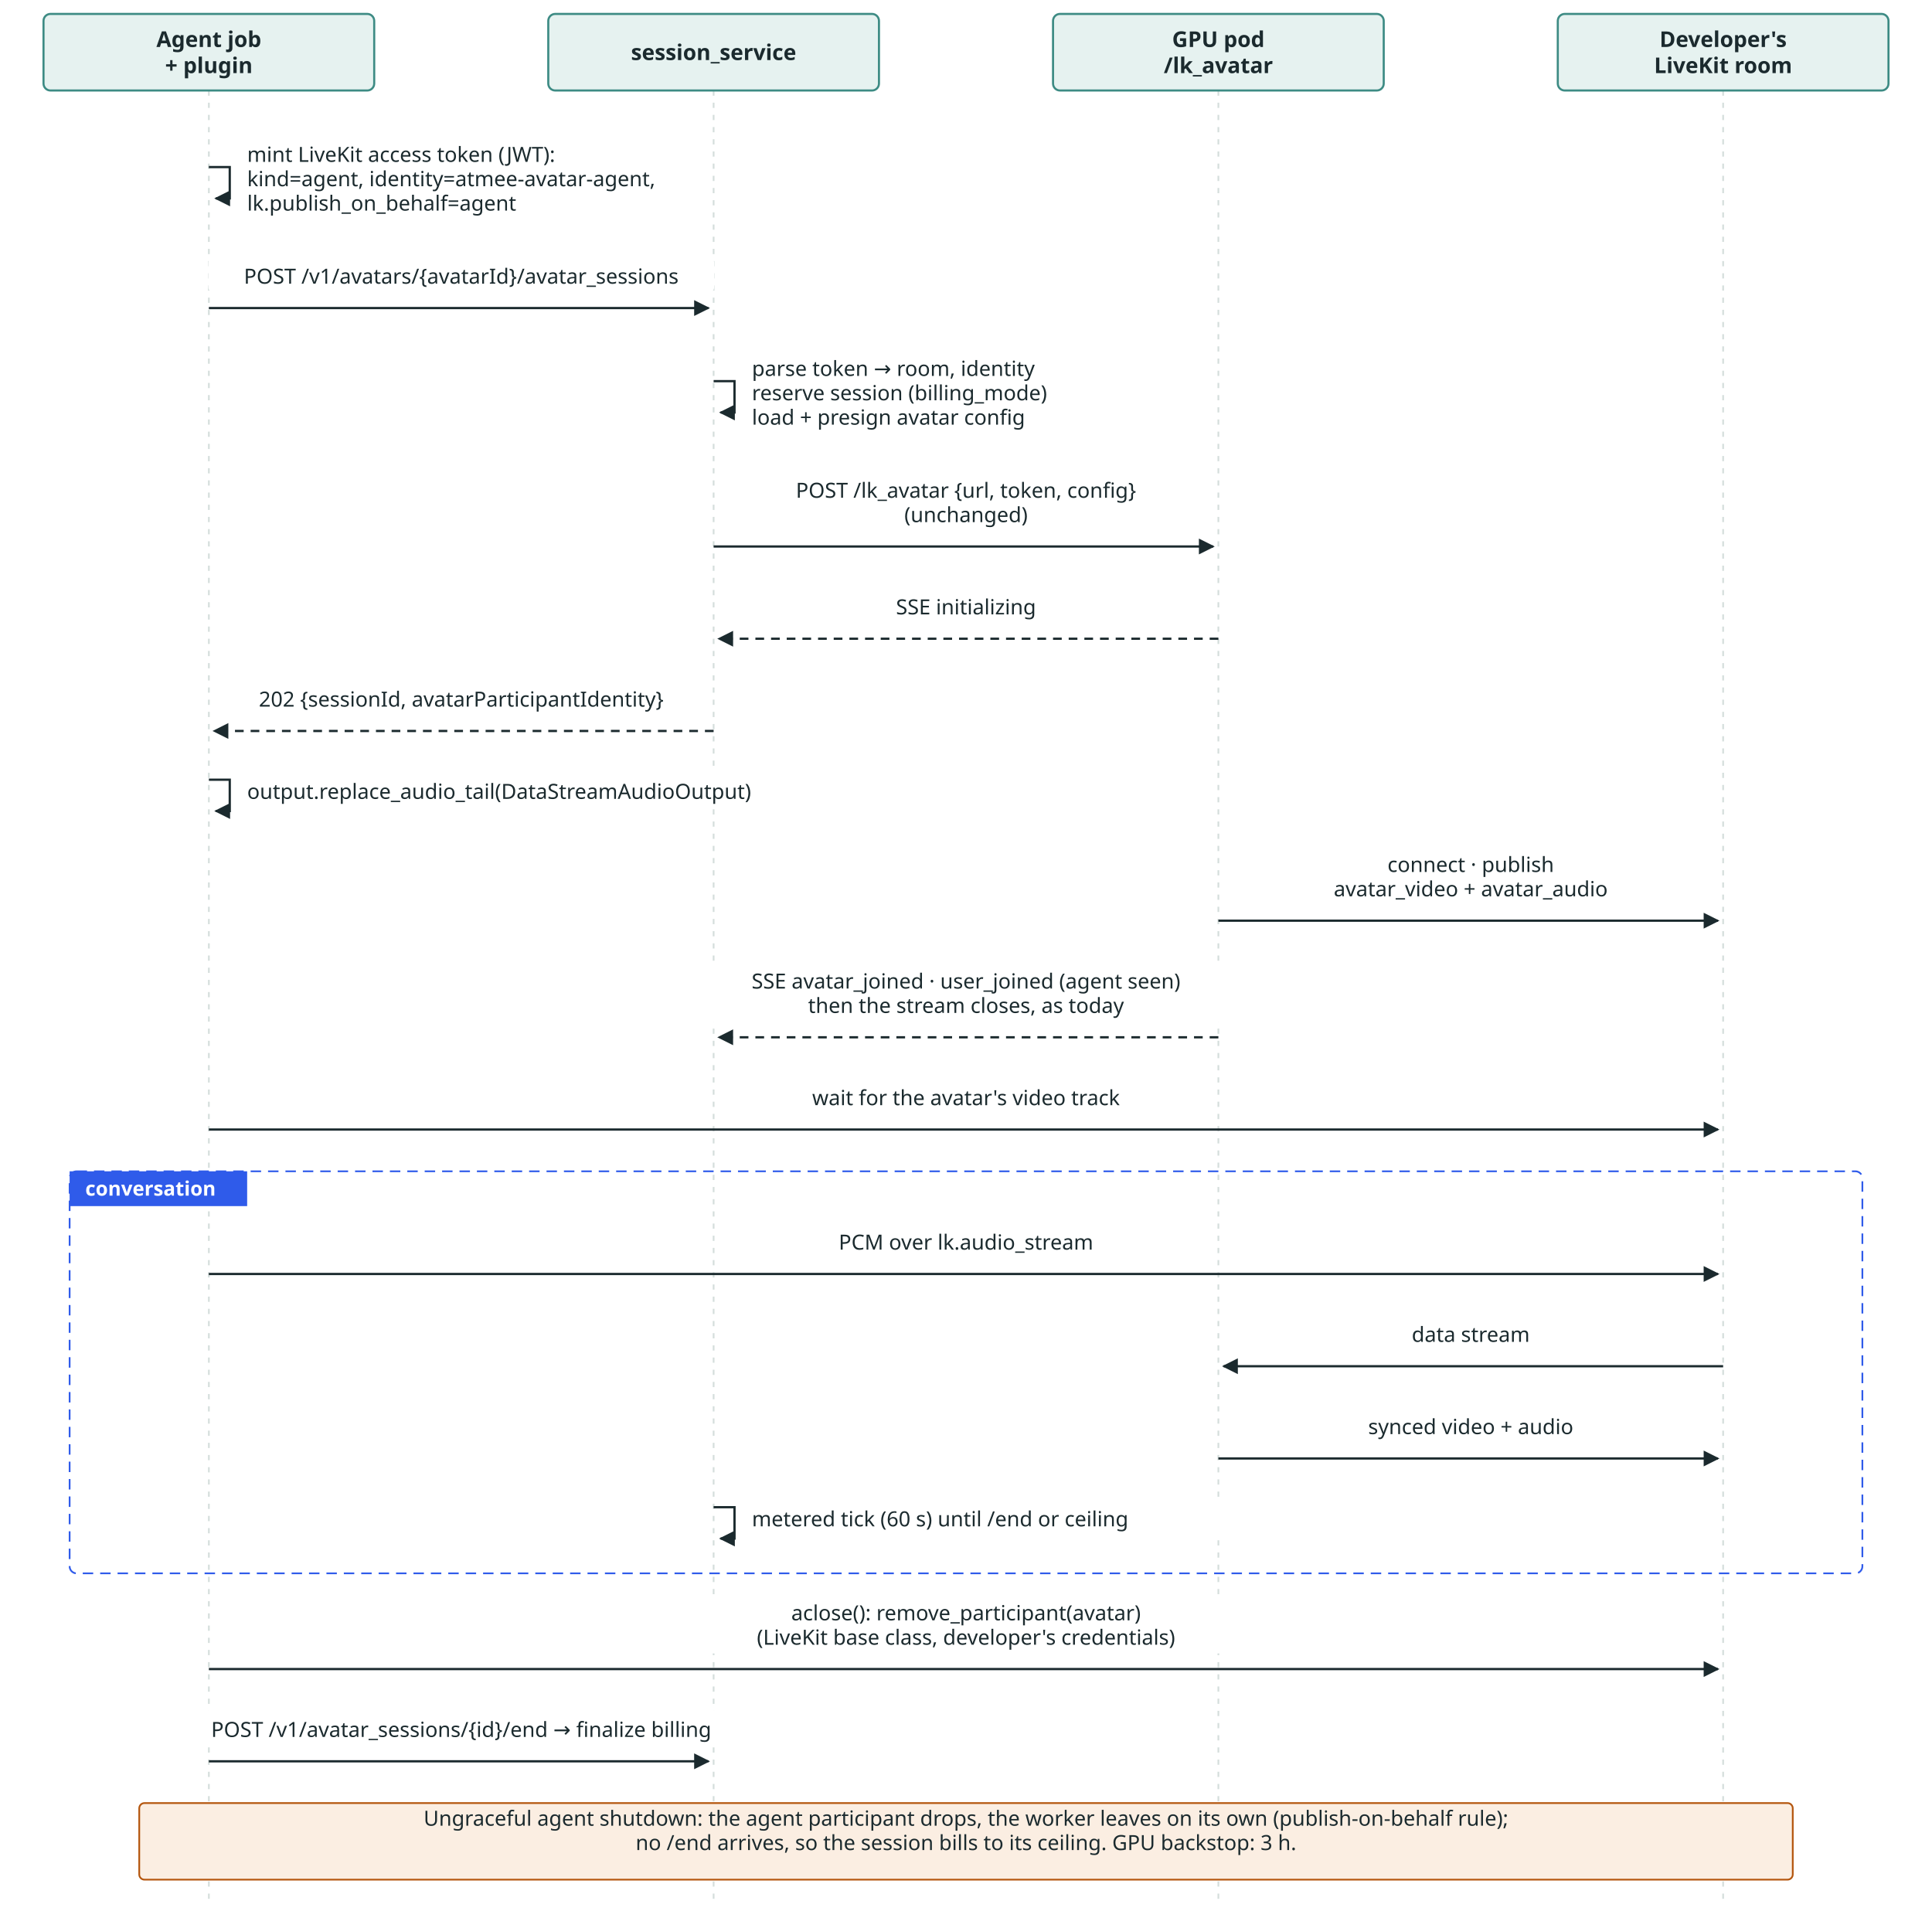
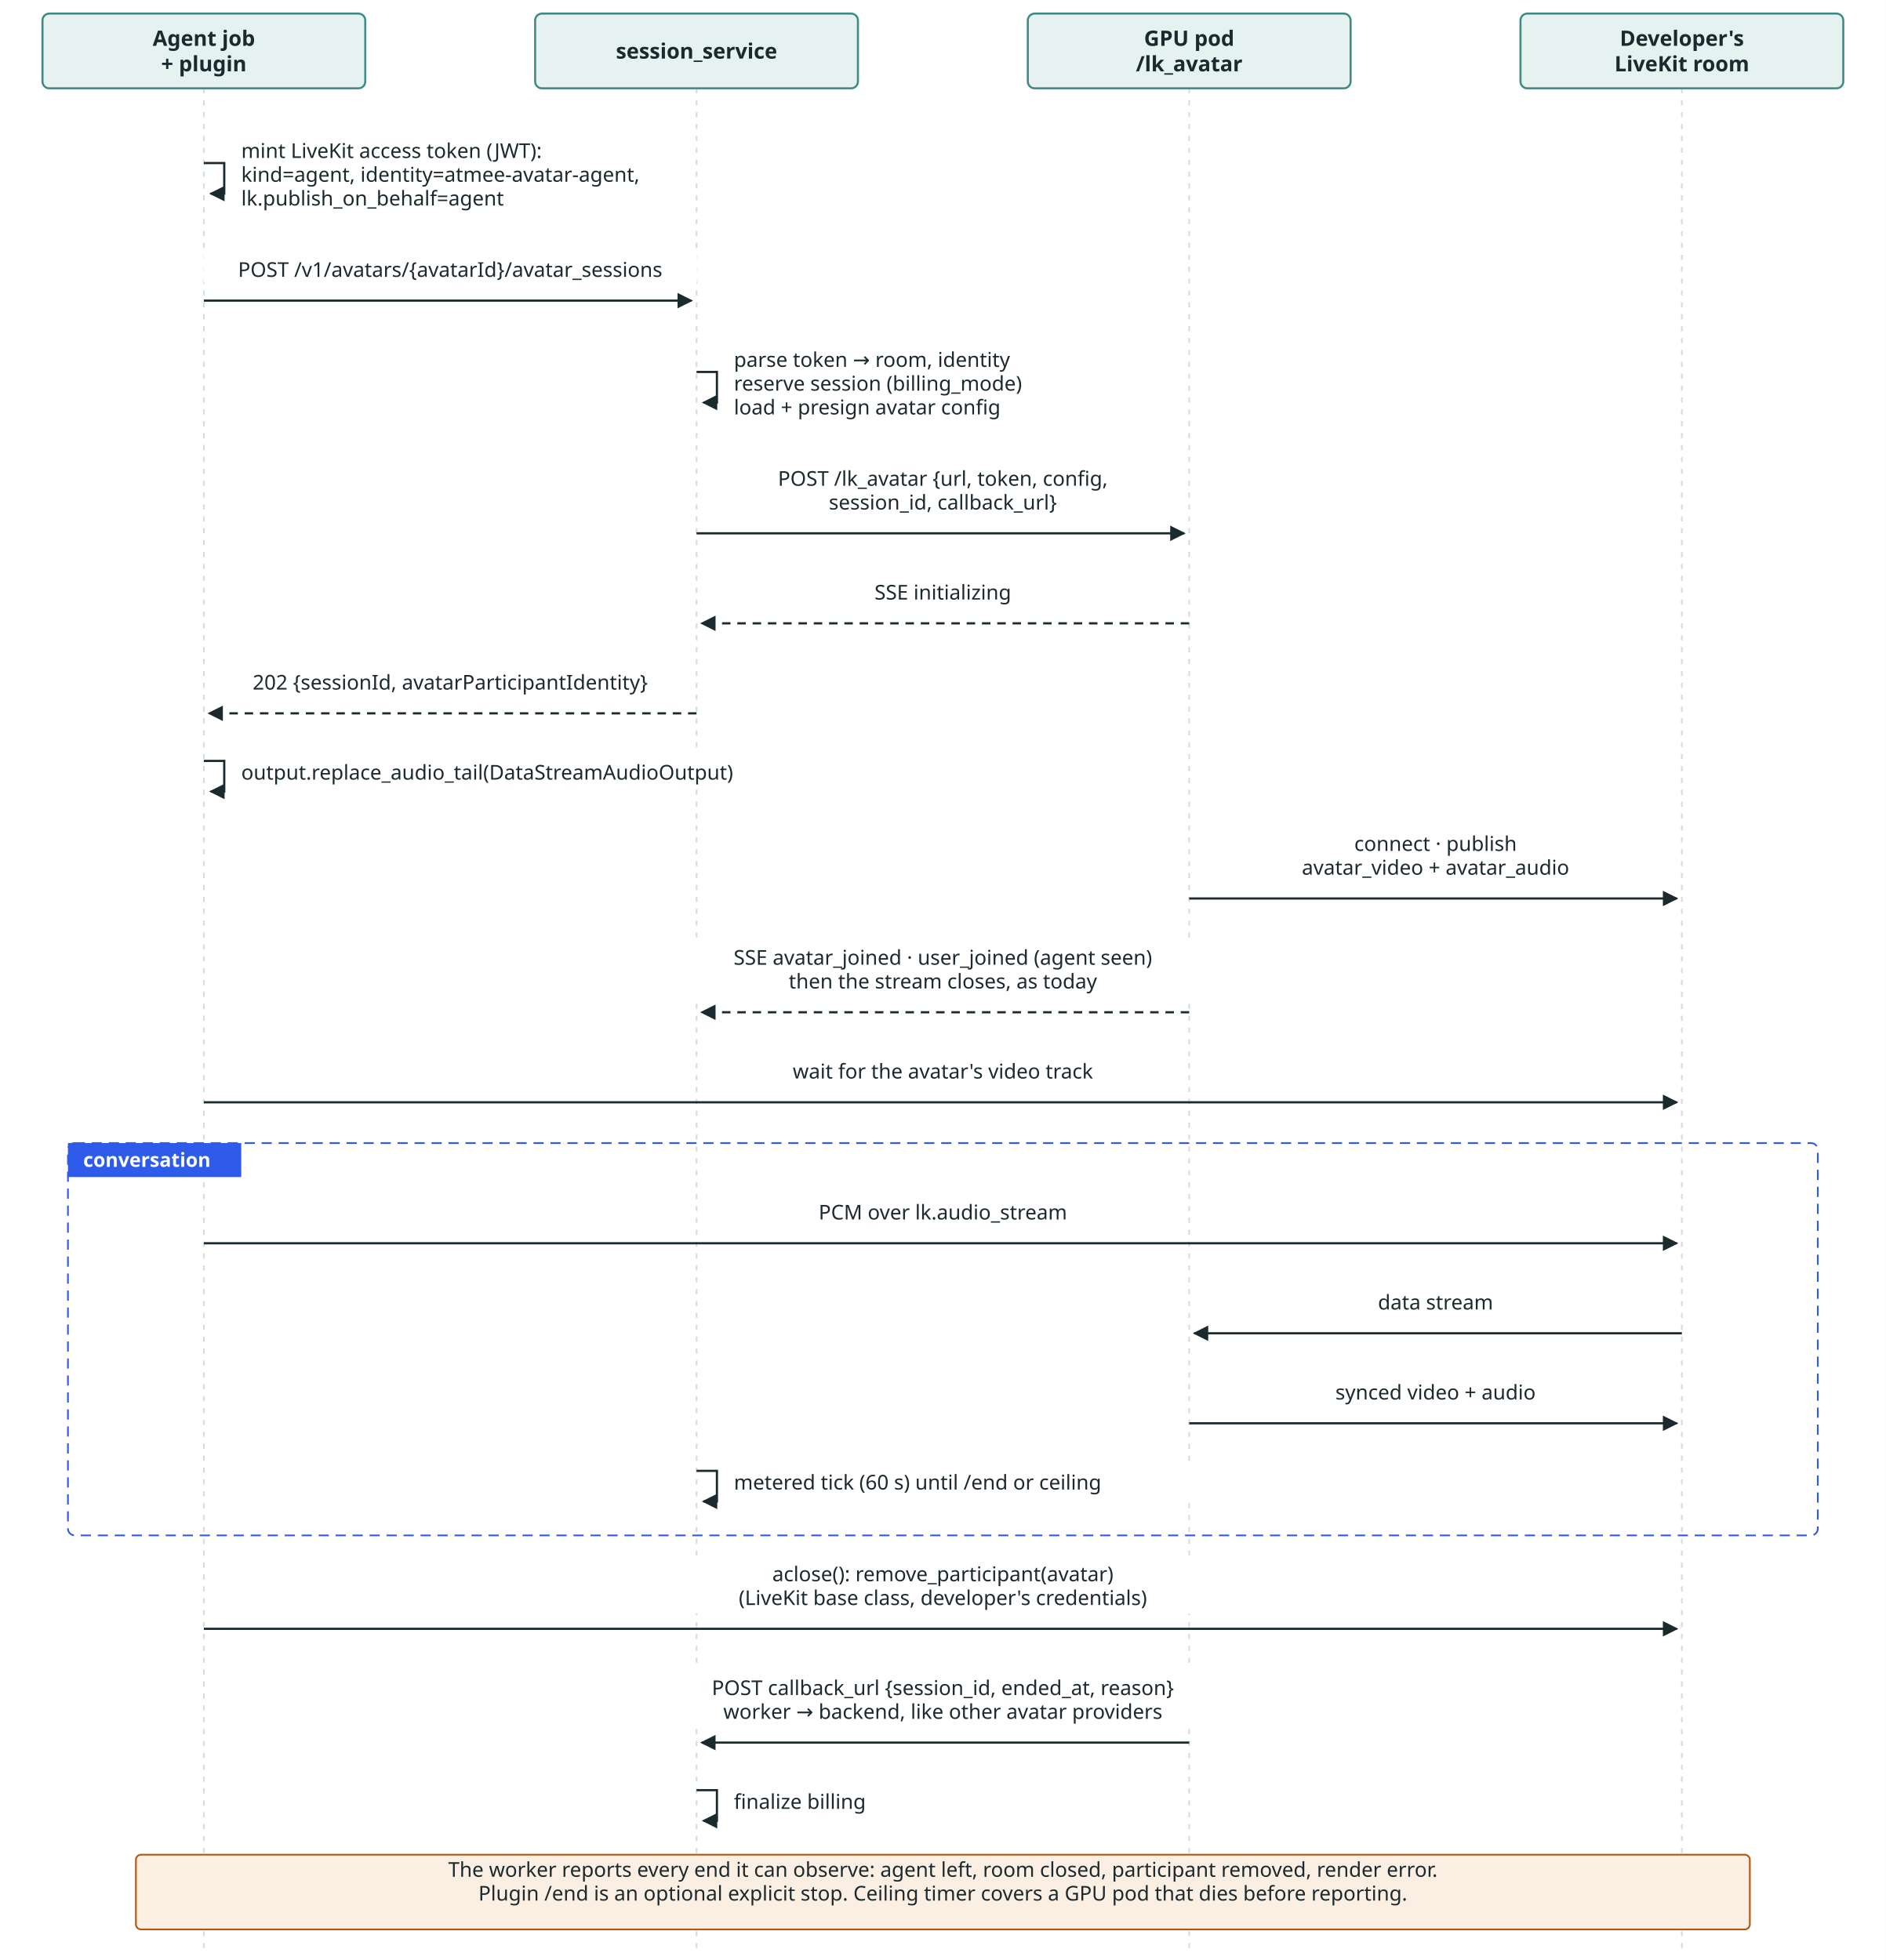
- <svg xmlns="http://www.w3.org/2000/svg" viewBox="0 0 1110 1098" role="img" aria-label="One avatar session from token minting to finalize; the plugin ends it, LiveKit participant semantics cover the rest." font-family="IBM Plex Sans, system-ui, sans-serif" style="max-width:100%;height:auto;display:block">
+ <svg xmlns="http://www.w3.org/2000/svg" viewBox="0 0 1110 1154" role="img" aria-label="One avatar session from token minting to finalize; the GPU worker reports the end to session_service." font-family="IBM Plex Sans, system-ui, sans-serif" style="max-width:100%;height:auto;display:block">
  <rect width="100%" height="100%" fill="#ffffff" />
  <style>
  svg { color: #1b2a2e; }
  .t { fill: #1b2a2e; } .tm { fill: #5b6b70; }
  .node { fill: #ffffff; stroke: #1b2a2e; stroke-width: 1.2; }
  .node.new { fill: #fbeee2; stroke: #b4560e; }
  .node.db { fill: #e6f2f0; stroke: #3d8b84; }
  .node.dim { fill: #f5f8f7; stroke: #d5dedc; }
  .actor { fill: #e6f2f0; stroke: #3d8b84; stroke-width: 1.2; }
  .group { fill: #f5f8f7; stroke: #d5dedc; stroke-width: 1; }
  .edge { stroke: #1b2a2e; stroke-width: 1.3; fill: none; }
  .life { stroke: #d5dedc; stroke-width: 1; stroke-dasharray: 3 4; }
  .loop { fill: none; stroke: #2f5bea; stroke-width: 1; stroke-dasharray: 6 4; }
  .looptag { fill: #2f5bea; } .looptag + text { fill: #ffffff; }
  .plate { fill: #ffffff; } .note { fill: #fbeee2; stroke: #b4560e; stroke-width: 1; }
</style>
  <defs>
    <marker id="ah" viewBox="0 0 10 10" refX="9" refY="5" markerWidth="7" markerHeight="7" orient="auto-start-reverse">
      <path d="M0,0 L10,5 L0,10 z" fill="currentColor" />
    </marker>
  </defs>
-   <line x1="120" y1="52" x2="120" y2="1094" class="life" />
-   <line x1="410" y1="52" x2="410" y2="1094" class="life" />
-   <line x1="700" y1="52" x2="700" y2="1094" class="life" />
-   <line x1="990" y1="52" x2="990" y2="1094" class="life" />
+   <line x1="120" y1="52" x2="120" y2="1150" class="life" />
+   <line x1="410" y1="52" x2="410" y2="1150" class="life" />
+   <line x1="700" y1="52" x2="700" y2="1150" class="life" />
+   <line x1="990" y1="52" x2="990" y2="1150" class="life" />
  <rect x="25.0" y="8" width="190" height="44" rx="4" class="actor" />
  <text x="120.0" y="27.0" text-anchor="middle" class="t" font-size="12.5" font-weight="600">Agent job</text>
  <text x="120.0" y="42.0" text-anchor="middle" class="t" font-size="12.5" font-weight="600">+ plugin</text>
  <rect x="315.0" y="8" width="190" height="44" rx="4" class="actor" />
  <text x="410.0" y="34.5" text-anchor="middle" class="t" font-size="12.5" font-weight="600">session_service</text>
  <rect x="605.0" y="8" width="190" height="44" rx="4" class="actor" />
  <text x="700.0" y="27.0" text-anchor="middle" class="t" font-size="12.5" font-weight="600">GPU pod</text>
  <text x="700.0" y="42.0" text-anchor="middle" class="t" font-size="12.5" font-weight="600">/lk_avatar</text>
  <rect x="895.0" y="8" width="190" height="44" rx="4" class="actor" />
  <text x="990.0" y="27.0" text-anchor="middle" class="t" font-size="12.5" font-weight="600">Developer's</text>
  <text x="990.0" y="42.0" text-anchor="middle" class="t" font-size="12.5" font-weight="600">LiveKit room</text>
  <rect x="40" y="673" width="1030" height="231" rx="4" class="loop" />
  <rect x="40" y="673" width="102" height="20" class="looptag" />
  <text x="49.0" y="687.0" text-anchor="start" class="t" font-size="11.5" font-weight="600">conversation</text>
  <path d="M120,96.0 h 12 v 18 h -8" fill="none" class="edge" marker-end="url(#ah)" />
  <rect x="138.0" y="78.0" width="271.2" height="48.0" rx="3" class="plate" />
  <text x="142.0" y="93.0" text-anchor="start" class="t" font-size="12">mint LiveKit access token (JWT):</text>
  <text x="142.0" y="107.0" text-anchor="start" class="t" font-size="12">kind=agent, identity=atmee-avatar-agent,</text>
  <text x="142.0" y="121.0" text-anchor="start" class="t" font-size="12">lk.publish_on_behalf=agent</text>
  <rect x="119.7" y="148.0" width="290.6" height="20.0" rx="3" class="plate" />
  <text x="265.0" y="163.0" text-anchor="middle" class="t" font-size="12">POST /v1/avatars/{avatarId}/avatar_sessions</text>
  <line x1="120.0" y1="177.0" x2="407.0" y2="177.0" class="edge" marker-end="url(#ah)" />
  <path d="M410,219.0 h 12 v 18 h -8" fill="none" class="edge" marker-end="url(#ah)" />
  <rect x="428.0" y="201.0" width="206.4" height="48.0" rx="3" class="plate" />
  <text x="432.0" y="216.0" text-anchor="start" class="t" font-size="12">parse token → room, identity</text>
  <text x="432.0" y="230.0" text-anchor="start" class="t" font-size="12">reserve session (billing_mode)</text>
  <text x="432.0" y="244.0" text-anchor="start" class="t" font-size="12">load + presign avatar config</text>
  <rect x="432.4" y="271.0" width="245.3" height="34.0" rx="3" class="plate" />
-   <text x="555.0" y="286.0" text-anchor="middle" class="t" font-size="12">POST /lk_avatar {url, token, config}</text>
-   <text x="555.0" y="300.0" text-anchor="middle" class="t" font-size="12">(unchanged)</text>
+   <text x="555.0" y="286.0" text-anchor="middle" class="t" font-size="12">POST /lk_avatar {url, token, config,</text>
+   <text x="555.0" y="300.0" text-anchor="middle" class="t" font-size="12">session_id, callback_url}</text>
  <line x1="410.0" y1="314.0" x2="697.0" y2="314.0" class="edge" marker-end="url(#ah)" />
  <rect x="497.2" y="338.0" width="115.7" height="20.0" rx="3" class="plate" />
  <text x="555.0" y="353.0" text-anchor="middle" class="t" font-size="12">SSE initializing</text>
  <line x1="700.0" y1="367.0" x2="413.0" y2="367.0" class="edge" stroke-dasharray="5 4" marker-end="url(#ah)" />
  <rect x="122.9" y="391.0" width="284.2" height="20.0" rx="3" class="plate" />
  <text x="265.0" y="406.0" text-anchor="middle" class="t" font-size="12">202 {sessionId, avatarParticipantIdentity}</text>
  <line x1="410.0" y1="420.0" x2="123.0" y2="420.0" class="edge" stroke-dasharray="5 4" marker-end="url(#ah)" />
  <path d="M120,448.0 h 12 v 18 h -8" fill="none" class="edge" marker-end="url(#ah)" />
  <rect x="138.0" y="444.0" width="323.0" height="20.0" rx="3" class="plate" />
  <text x="142.0" y="459.0" text-anchor="start" class="t" font-size="12">output.replace_audio_tail(DataStreamAudioOutput)</text>
  <rect x="751.5" y="486.0" width="187.0" height="34.0" rx="3" class="plate" />
  <text x="845.0" y="501.0" text-anchor="middle" class="t" font-size="12">connect · publish</text>
  <text x="845.0" y="515.0" text-anchor="middle" class="t" font-size="12">avatar_video + avatar_audio</text>
  <line x1="700.0" y1="529.0" x2="987.0" y2="529.0" class="edge" marker-end="url(#ah)" />
  <rect x="406.4" y="553.0" width="297.1" height="34.0" rx="3" class="plate" />
  <text x="555.0" y="568.0" text-anchor="middle" class="t" font-size="12">SSE avatar_joined · user_joined (agent seen)</text>
  <text x="555.0" y="582.0" text-anchor="middle" class="t" font-size="12">then the stream closes, as today</text>
  <line x1="700.0" y1="596.0" x2="413.0" y2="596.0" class="edge" stroke-dasharray="5 4" marker-end="url(#ah)" />
  <rect x="442.1" y="620.0" width="225.8" height="20.0" rx="3" class="plate" />
  <text x="555.0" y="635.0" text-anchor="middle" class="t" font-size="12">wait for the avatar's video track</text>
  <line x1="120.0" y1="649.0" x2="987.0" y2="649.0" class="edge" marker-end="url(#ah)" />
  <rect x="471.2" y="703.0" width="167.5" height="20.0" rx="3" class="plate" />
  <text x="555.0" y="718.0" text-anchor="middle" class="t" font-size="12">PCM over lk.audio_stream</text>
  <line x1="120.0" y1="732.0" x2="987.0" y2="732.0" class="edge" marker-end="url(#ah)" />
  <rect x="803.4" y="756.0" width="83.3" height="20.0" rx="3" class="plate" />
  <text x="845.0" y="771.0" text-anchor="middle" class="t" font-size="12">data stream</text>
  <line x1="990.0" y1="785.0" x2="703.0" y2="785.0" class="edge" marker-end="url(#ah)" />
  <rect x="774.2" y="809.0" width="141.6" height="20.0" rx="3" class="plate" />
  <text x="845.0" y="824.0" text-anchor="middle" class="t" font-size="12">synced video + audio</text>
  <line x1="700.0" y1="838.0" x2="987.0" y2="838.0" class="edge" marker-end="url(#ah)" />
  <path d="M410,866.0 h 12 v 18 h -8" fill="none" class="edge" marker-end="url(#ah)" />
  <rect x="428.0" y="862.0" width="277.7" height="20.0" rx="3" class="plate" />
  <text x="432.0" y="877.0" text-anchor="start" class="t" font-size="12">metered tick (60 s) until /end or ceiling</text>
  <rect x="403.2" y="916.0" width="303.6" height="34.0" rx="3" class="plate" />
  <text x="555.0" y="931.0" text-anchor="middle" class="t" font-size="12">aclose(): remove_participant(avatar)</text>
  <text x="555.0" y="945.0" text-anchor="middle" class="t" font-size="12">(LiveKit base class, developer's credentials)</text>
  <line x1="120.0" y1="959.0" x2="987.0" y2="959.0" class="edge" marker-end="url(#ah)" />
-   <rect x="90.5" y="983.0" width="349.0" height="20.0" rx="3" class="plate" />
-   <text x="265.0" y="998.0" text-anchor="middle" class="t" font-size="12">POST /v1/avatar_sessions/{id}/end → finalize billing</text>
-   <line x1="120.0" y1="1012.0" x2="407.0" y2="1012.0" class="edge" marker-end="url(#ah)" />
-   <rect x="80" y="1036" width="950" height="44" rx="3" class="note" />
-   <text x="555.0" y="1049.0" text-anchor="middle" class="t" font-size="12">Ungraceful agent shutdown: the agent participant drops, the worker leaves on its own (publish-on-behalf rule);</text>
-   <text x="555.0" y="1063.0" text-anchor="middle" class="t" font-size="12">no /end arrives, so the session bills to its ceiling. GPU backstop: 3 h.</text>
+   <rect x="393.5" y="983.0" width="323.0" height="34.0" rx="3" class="plate" />
+   <text x="555.0" y="998.0" text-anchor="middle" class="t" font-size="12">POST callback_url {session_id, ended_at, reason}</text>
+   <text x="555.0" y="1012.0" text-anchor="middle" class="t" font-size="12">worker → backend, like other avatar providers</text>
+   <line x1="700.0" y1="1026.0" x2="413.0" y2="1026.0" class="edge" marker-end="url(#ah)" />
+   <path d="M410,1054.0 h 12 v 18 h -8" fill="none" class="edge" marker-end="url(#ah)" />
+   <rect x="428.0" y="1050.0" width="115.7" height="20.0" rx="3" class="plate" />
+   <text x="432.0" y="1065.0" text-anchor="start" class="t" font-size="12">finalize billing</text>
+   <rect x="80" y="1092" width="950" height="44" rx="3" class="note" />
+   <text x="555.0" y="1105.0" text-anchor="middle" class="t" font-size="12">The worker reports every end it can observe: agent left, room closed, participant removed, render error.</text>
+   <text x="555.0" y="1119.0" text-anchor="middle" class="t" font-size="12">Plugin /end is an optional explicit stop. Ceiling timer covers a GPU pod that dies before reporting.</text>
</svg>
